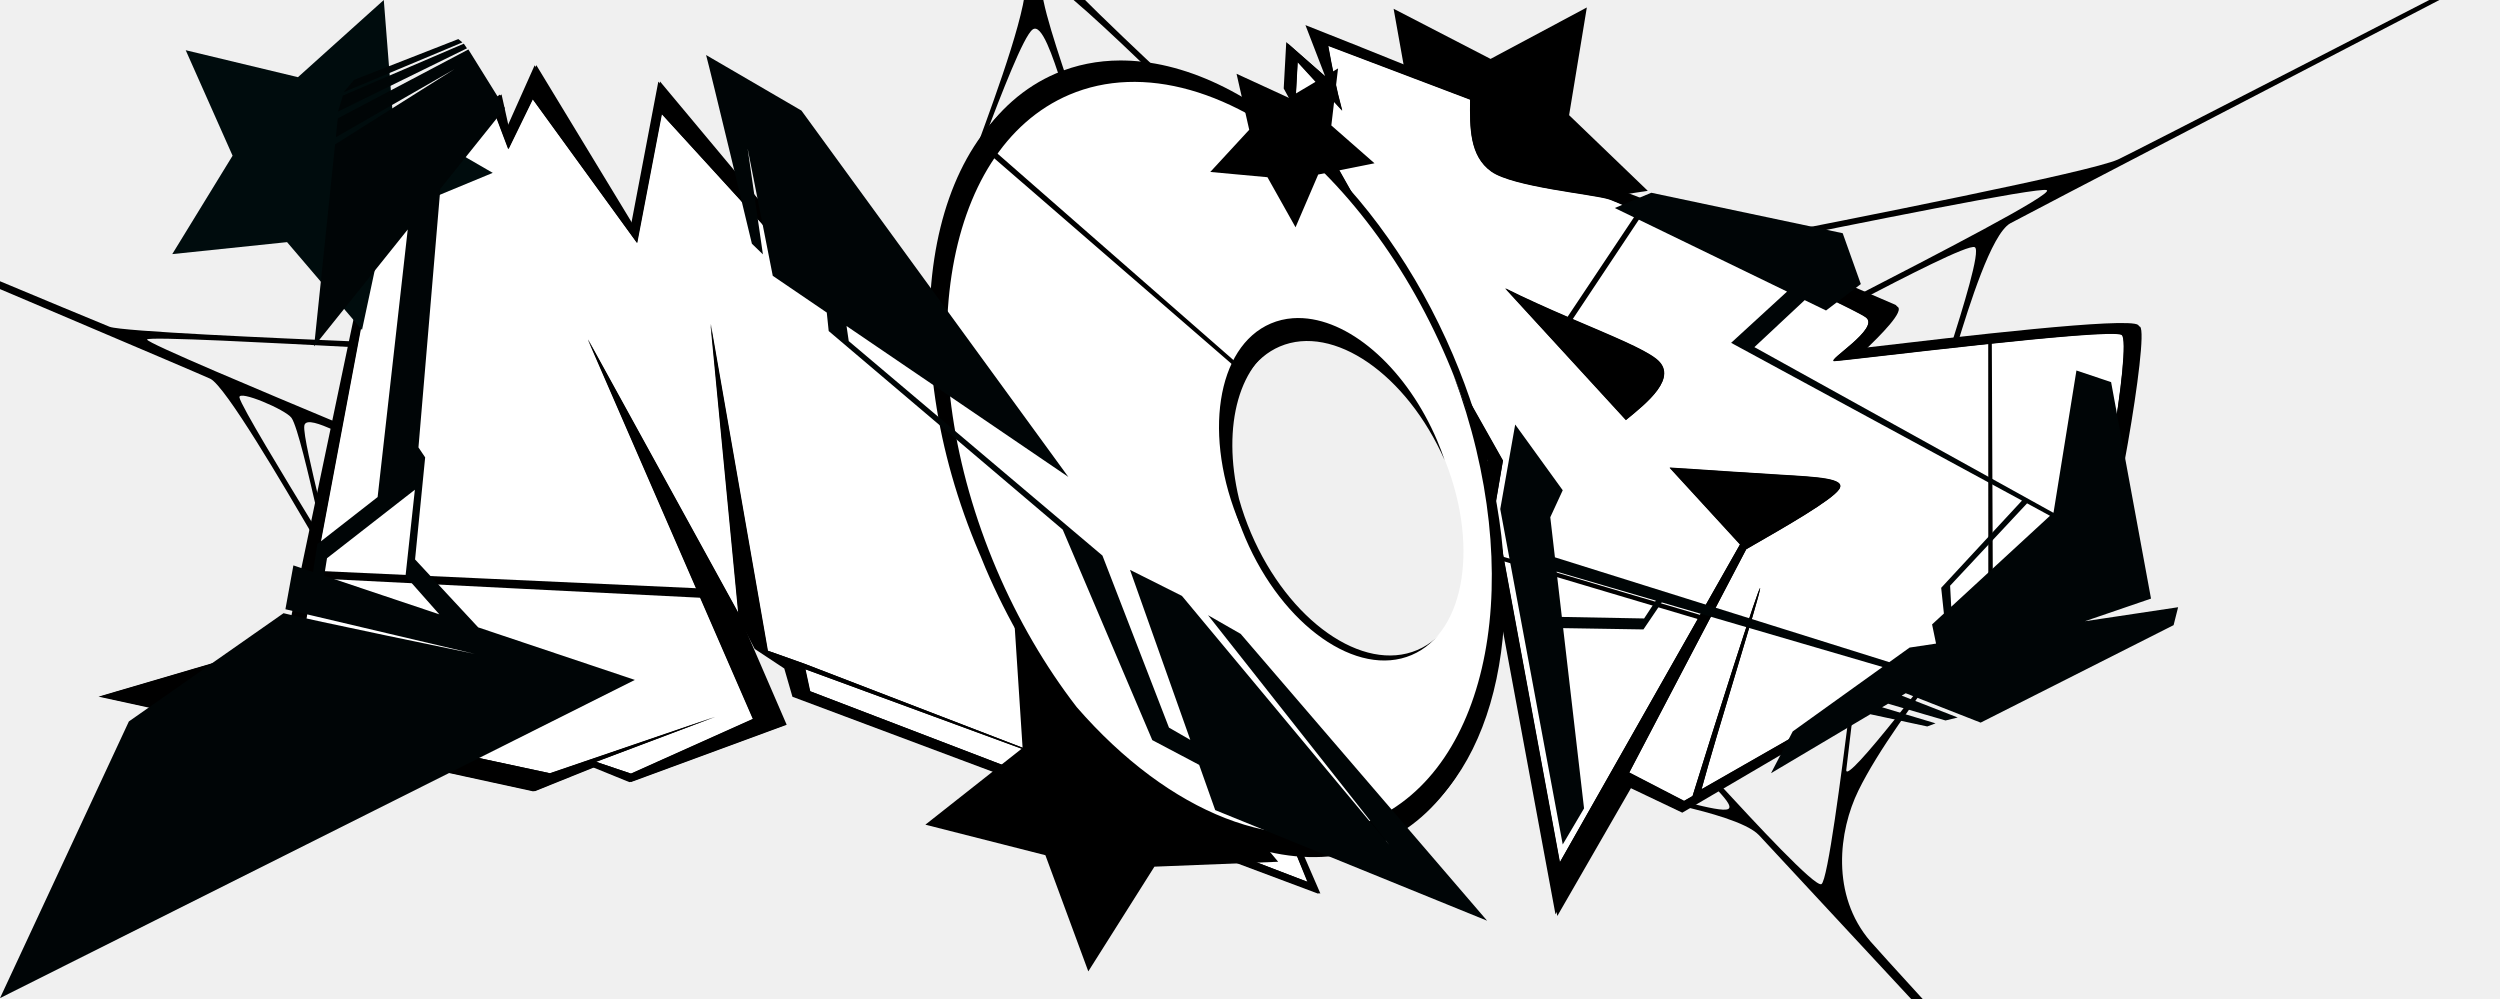
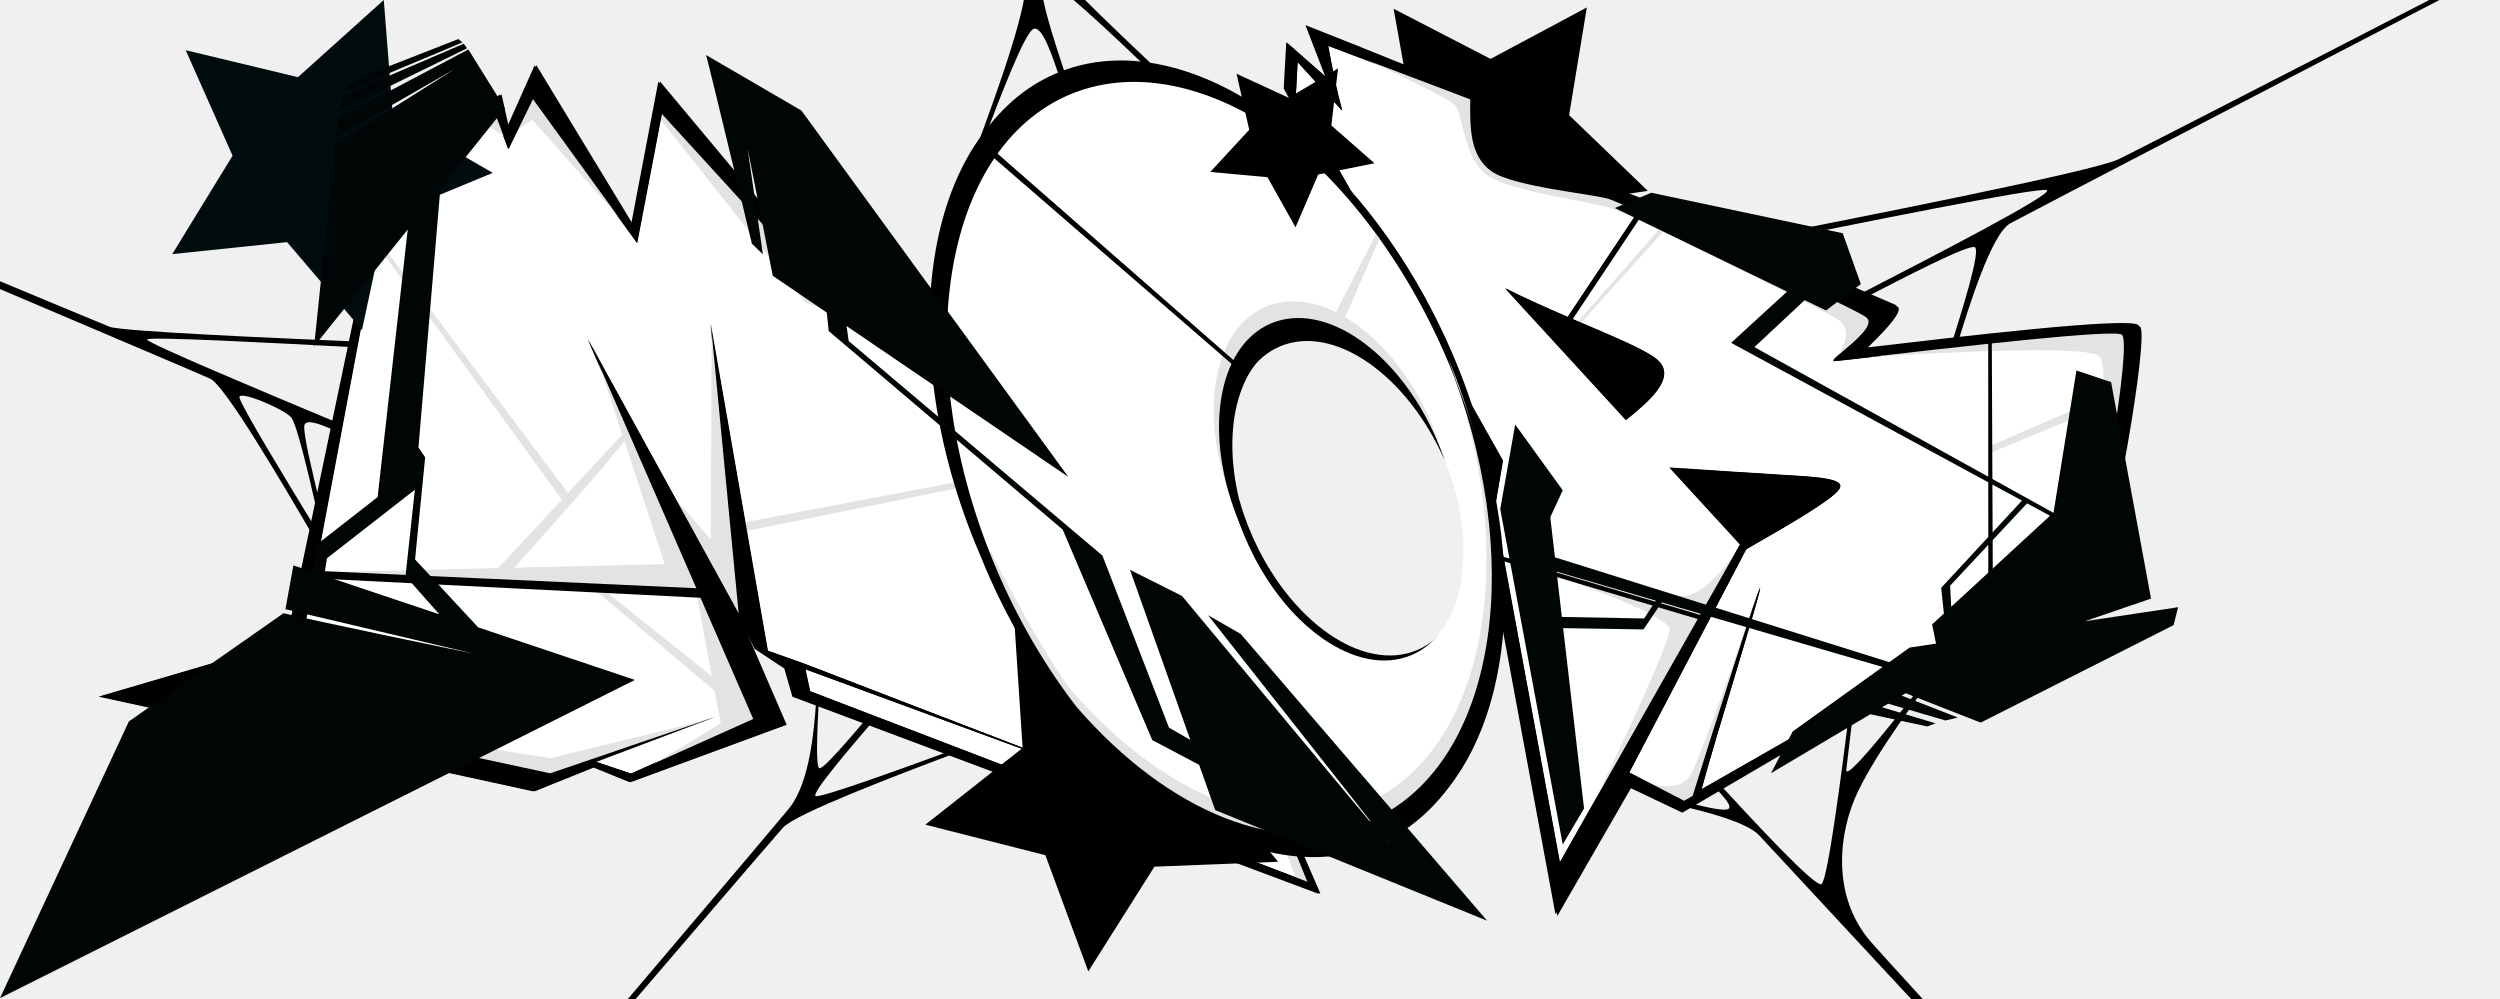
<svg xmlns="http://www.w3.org/2000/svg" width="1400.245" height="559.028" viewBox="0 0 370.482 147.909" version="1.1" id="svg5">
  <defs id="defs2">
    </defs>
  <g id="letter_b_star" style="display:inline" transform="translate(0,-0.8535987)" type="layer">
    <path style="display:inline;fill:#000000;fill-opacity:1;stroke:none;stroke-opacity:1" id="path194095-7" transform="matrix(0.3956494,-0.04427716,0.04427716,0.3956494,46.76534,-36.06569)" d="m 388.113,140.028 33.791,22.563 37.743,-15.045 -11.017,39.109 25.972,31.247 -40.599,1.608 -21.692,34.356 -14.075,-38.116 -39.378,-10.014 31.901,-25.164 z" />
  </g>
  <g id="letter_b_shadow" style="display:inline" type="layer">
    <g id="g26254-5" transform="translate(-105.9193,128.5259)" style="display:inline;fill:#ffffff;fill-opacity:1;stroke:none" />
    <path id="path26873-2-5" style="display:inline;fill:#000000;fill-opacity:1;stroke:none;stroke-width:0.265px;stroke-linecap:butt;stroke-linejoin:miter;stroke-opacity:1" d="m 193.455,3.722 2.926,7.582 -5.768,-5.068 -0.376,6.877 30.18,55.105 -1.192,6.4 11.284,60.872 10.909,-18.94 7.611,3.625 c 21.096,-12.357 60.044,-35.171 61.831,-37.058 1.788,-1.887 7.418,-33.725 6.011,-34.955 -1.407,-1.23 -26.471,1.715 -40.662,3.383 1.989,-1.94 5.968,-5.818 4.644,-6.39 -1.324,-0.572 -37.488,-16.194 -42.27,-17.466 -2.636,-0.701 -6.299,-0.855 -9.797,-1.363 -0.126,-0.019 -0.247,-0.037 -0.372,-0.055 -2.712,-0.416 -5.3,-1.065 -7.196,-2.377 -4.419,-3.057 -2.259,-9.121 -2.894,-9.85 -0.635,-0.729 -16.268,-6.917 -24.869,-10.322 z" />
  </g>
  <g id="letter_b" style="display:inline" transform="translate(-58.19385,-25.78187)" type="layer">
    <g id="g26254" transform="translate(3.150499,-1.870462)" style="fill:#ffffff;fill-opacity:1;stroke:none">
      <path id="path16242" style="fill:#ffffff;fill-opacity:1;stroke:none;stroke-width:1px;stroke-linecap:butt;stroke-linejoin:miter;stroke-opacity:1" d="m 743.842,25.717 c 2.309,12.569 4.648,24.621 7.861,36.328 l -24.955,-27.211 -0.955,17.615 115.938,205.664 -4.646,27.158 36.527,197.799 100.922,-178.057 -39.432,-42.994 c 22.744,1.495 47.226,3.121 61.85,3.996 20.774,1.243 37.174,1.985 33.119,8.076 -4.055,6.091 -29.293,20.563 -52.055,33.615 l -65.549,125.113 30.699,15.885 c 1.402,-0.802 3.34,-1.917 4.779,-2.74 10.137,-32.801 38.369,-121.753 37.826,-116.207 -0.522,5.331 -24.293,80.997 -32.811,112.41 77.959,-44.592 201.37,-114.486 211.664,-125.361 10.852,-11.465 29.606,-124.812 23.732,-129.141 -5.874,-4.329 -156.326,14.668 -161.031,14.648 -4.706,-0.019 25.706,-18.284 17.803,-24.416 -7.903,-6.132 -135.109,-63.263 -143.787,-66.156 -8.678,-2.893 -53.866,-6.873 -66.102,-15.615 C 823.005,87.385 823.19,71.467 823.375,55.852 Z m 99.186,135.904 c 35.806,17.875 73.616,30.713 84.66,39.568 12.686,10.172 -5.247,24.53 -17.059,34.145 z" transform="matrix(0.2645833,0,0,0.2645833,55.04335,27.65233)" />
    </g>
-     <path id="path26873-2" style="display:inline;fill:#000000;fill-opacity:1;stroke:none;stroke-width:1px;stroke-linecap:butt;stroke-linejoin:miter;stroke-opacity:1" d="m 732.201,15.035 11.059,28.658 -21.799,-19.156 -1.422,25.99 114.066,208.271 -4.506,24.189 42.648,230.068 41.23,-71.584 28.768,13.701 c 79.733,-46.704 226.936,-132.93 233.693,-140.062 6.757,-7.133 28.037,-127.466 22.719,-132.115 -5.318,-4.649 -100.048,6.482 -153.684,12.785 7.519,-7.33 22.556,-21.99 17.551,-24.152 -5.005,-2.162 -141.688,-61.205 -159.76,-66.012 -18.071,-4.806 -48.929,-2.788 -65.631,-14.344 -16.702,-11.556 -8.538,-34.473 -10.939,-37.227 -2.401,-2.754 -61.487,-26.143 -93.994,-39.012 z m 11.754,10.486 79.533,30.135 c -0.185,15.616 -0.37,31.533 11.865,40.275 12.235,8.742 57.424,12.722 66.102,15.615 1.583,0.528 7.974,3.264 16,6.762 l -39.436,59.107 c -11.186,-4.827 -23.102,-10.111 -34.879,-15.99 l 67.602,73.713 c 11.812,-9.615 29.744,-23.973 17.059,-34.145 -7.1,-5.693 -25.302,-13.058 -46.881,-22.322 l 39.334,-59.143 c 37.483,16.412 118.693,53.289 124.988,58.174 7.903,6.132 -22.509,24.397 -17.803,24.416 2.478,0.01 45.251,-5.217 86.16,-9.57 l 0.053,156.836 c -45.517,27.045 -111.902,64.745 -160.578,92.588 8.518,-31.413 32.289,-107.079 32.811,-112.41 0.543,-5.546 -27.69,83.406 -37.826,116.207 -1.439,0.823 -3.377,1.938 -4.779,2.74 L 912.58,432.625 978.129,307.512 c 22.762,-13.052 48,-27.524 52.055,-33.615 4.055,-6.091 -12.345,-6.833 -33.119,-8.076 -14.623,-0.875 -39.106,-2.501 -61.85,-3.996 l 39.432,42.994 -22.432,39.576 -110.064,-32.5 -4.953,-26.818 4.646,-27.158 -115.938,-205.664 0.955,-17.615 24.955,27.211 c -3.213,-11.707 -5.553,-23.759 -7.861,-36.328 z M 1183.246,186.834 c 2.853,0.031 4.674,0.231 5.225,0.637 5.874,4.329 -12.88,117.676 -23.732,129.141 -3.738,3.949 -22.495,15.735 -48.473,31.211 l -0.65,-155.482 c 28.766,-3.044 56.343,-5.627 67.631,-5.506 z M 842.627,314.475 950.896,346.721 873.725,482.875 Z" transform="matrix(0.2645833,0,0,0.2645833,58.19385,25.78187)" />
    <path id="path6773" style="font-variation-settings:normal;display:inline;opacity:1;vector-effect:none;fill:#000000;fill-opacity:1;stroke:none;stroke-width:1px;stroke-linecap:butt;stroke-linejoin:miter;stroke-miterlimit:4;stroke-dasharray:none;stroke-dashoffset:0;stroke-opacity:1;-inkscape-stroke:none;stop-color:#000000;stop-opacity:1" d="m 1092.887,365.188 c 0,0 -3.285,1.209 -3.285,1.209 0,0 -56.756,75.383 -55.484,64.68 1.272,-10.702 2.303,-19.38 4.09,-34.421 0,0 -2.344,1.389 -2.344,1.389 -4.482,35.124 -12.145,95.17 -15.681,97.147 -3.535,1.978 -37.492,-34.789 -57.355,-56.296 0,0 -2.316,2.049 -2.316,2.049 4.906,5.288 9.886,10.657 7.567,12.112 -2.319,1.455 -12.078,-0.914 -21.692,-3.247 0,0 -2.383,2.107 -2.383,2.107 11.572,2.885 34.216,8.53 41.197,15.848 6.981,7.318 614.501,662.201 924.992,996.899 -295.098,-320.123 -840.073,-911.314 -862.496,-937.312 -22.422,-25.997 -17.815,-62.039 -6.842,-84.492 10.973,-22.453 31.821,-50.492 52.031,-77.673 z" transform="matrix(0.2645833,0,0,0.2645833,58.19385,25.78187)" />
    <path id="path7306" style="font-variation-settings:normal;display:inline;opacity:1;vector-effect:none;fill:#000000;fill-opacity:1;stroke:none;stroke-width:1px;stroke-linecap:butt;stroke-linejoin:miter;stroke-miterlimit:4;stroke-dasharray:none;stroke-dashoffset:0;stroke-opacity:1;-inkscape-stroke:none;stop-color:#000000;stop-opacity:1" d="m 2137.061,-400.004 c -320.182,165.071 -935.672,482.388 -950.75,489.319 -15.078,6.931 -145.754,32.604 -213.733,45.96 0,0 3.59,2.941 3.59,2.941 64.277,-13.044 165.773,-33.642 170.221,-31.706 4.447,1.936 -63.681,37.06 -106.826,59.303 0,0 3.068,1.957 3.068,1.957 23.213,-12.043 59.999,-31.128 63.457,-29.306 3.458,1.822 -6.932,34.807 -13.489,55.622 0,0 3.746,-1.367 3.746,-1.367 6.447,-20.949 18.945,-61.564 29.569,-67.615 10.624,-6.051 670.688,-348.484 1011.146,-525.11 z" transform="matrix(0.2645833,0,0,0.2645833,58.19385,25.78187)" />
+     <path id="path11160" style="font-variation-settings:normal;opacity:1;vector-effect:none;fill:#e3e3e3;fill-opacity:1;stroke:none;stroke-width:1px;stroke-linecap:butt;stroke-linejoin:miter;stroke-miterlimit:4;stroke-dasharray:none;stroke-dashoffset:0;stroke-opacity:1;-inkscape-stroke:none;stop-color:#000000;stop-opacity:1" d="m 745.811,24.387 c 23.389,10.844 64.379,29.615 69.119,34.67 4.74,5.055 4.741,29.961 18.227,39.232 13.485,9.271 58.644,14.564 70.33,18.717 3.079,1.094 12.88,5.63 25.547,11.686 l -44.984,51.166 1.572,0.934 45.801,-50.947 c 35.613,17.074 92.124,45.269 97.986,49.127 8.13,5.35 3.429,14.49 0.533,20.121 l 24.312,-23.127 -151.969,-67.75 -46.029,-7.047 -24.281,-9.045 -6.5,-16.369 -0.019,-20.607 C 798.291,44.655 747.657,25.1 745.811,24.387 Z m 449.076,160.814 -57.33,1.771 -102.207,13.545 c 50.243,-2.883 132.741,-7.619 140.574,-0.98 2.249,1.906 2.623,10.823 1.691,22.9 l -63.375,27.488 0.842,3.576 62.051,-25.703 c -3.029,30.197 -12.789,74.776 -22.141,84.883 -13.918,15.042 -133.018,89.5 -205.342,134.713 L 1174.117,313.164 Z M 975.756,304.637 c -8.474,11.6 -20.851,28.544 -32.939,29.275 -9.4,0.569 -62.524,-11.79 -85.854,-17.299 l -16.174,-4.801 c 2.794,0.96 5.948,2.049 9.021,3.109 -2.564,-0.607 -4.147,-0.98 -4.139,-0.963 0.015,0.031 4.196,1.292 10.752,3.25 33.902,11.782 77.311,27.667 78.641,35.102 1.547,8.647 -60.832,135.609 -61.537,137.043 -0.705,1.434 55.417,-94.884 83.479,-143.043 l -3.25,-0.965 z m 9.475,26.043 c -0.02,-0.015 -32.363,93.798 -38.4,103.479 -6.037,9.681 -19.408,5.827 -28.549,3.191 l 22.904,13.996 7.896,-3.598 c 12.202,-39.491 36.169,-117.053 36.148,-117.068 z" transform="matrix(0.2645833,0,0,0.2645833,58.19385,25.78187)" />
+     <path id="path26873-2" style="display:inline;fill:#000000;fill-opacity:1;stroke:none;stroke-width:1px;stroke-linecap:butt;stroke-linejoin:miter;stroke-opacity:1" d="m 732.201,15.035 11.059,28.658 -21.799,-19.156 -1.422,25.99 114.066,208.271 -4.506,24.189 42.648,230.068 41.23,-71.584 28.768,13.701 c 79.733,-46.704 226.936,-132.93 233.693,-140.062 6.757,-7.133 28.037,-127.466 22.719,-132.115 -5.318,-4.649 -100.048,6.482 -153.684,12.785 7.519,-7.33 22.556,-21.99 17.551,-24.152 -5.005,-2.162 -141.688,-61.205 -159.76,-66.012 -18.071,-4.806 -48.929,-2.788 -65.631,-14.344 -16.702,-11.556 -8.538,-34.473 -10.939,-37.227 -2.401,-2.754 -61.487,-26.143 -93.994,-39.012 z m 11.754,10.486 79.533,30.135 c -0.185,15.616 -0.37,31.533 11.865,40.275 12.235,8.742 57.424,12.722 66.102,15.615 1.583,0.528 7.974,3.264 16,6.762 l -39.436,59.107 c -11.186,-4.827 -23.102,-10.111 -34.879,-15.99 l 67.602,73.713 c 11.812,-9.615 29.744,-23.973 17.059,-34.145 -7.1,-5.693 -25.302,-13.058 -46.881,-22.322 l 39.334,-59.143 c 37.483,16.412 118.693,53.289 124.988,58.174 7.903,6.132 -22.509,24.397 -17.803,24.416 2.478,0.01 45.251,-5.217 86.16,-9.57 l 0.053,156.836 c -45.517,27.045 -111.902,64.745 -160.578,92.588 8.518,-31.413 32.289,-107.079 32.811,-112.41 0.543,-5.546 -27.69,83.406 -37.826,116.207 -1.439,0.823 -3.377,1.938 -4.779,2.74 L 912.58,432.625 978.129,307.512 c 22.762,-13.052 48,-27.524 52.055,-33.615 4.055,-6.091 -12.345,-6.833 -33.119,-8.076 -14.623,-0.875 -39.106,-2.501 -61.85,-3.996 l 39.432,42.994 -22.432,39.576 -110.064,-32.5 -4.953,-26.818 4.646,-27.158 -115.938,-205.664 0.955,-17.615 24.955,27.211 c -3.213,-11.707 -5.553,-23.759 -7.861,-36.328 z M 1183.246,186.834 c 2.853,0.031 4.674,0.231 5.225,0.637 5.874,4.329 -12.88,117.676 -23.732,129.141 -3.738,3.949 -22.495,15.735 -48.473,31.211 l -0.65,-155.482 c 28.766,-3.044 56.343,-5.627 67.631,-5.506 z M 842.627,314.475 950.896,346.721 873.725,482.875 Z" transform="matrix(0.2645833,0,0,0.2645833,58.19385,25.78187)" />
  </g>
  <g id="letter_b_over" style="display:inline" transform="translate(0,-0.853599)" type="layer">
    <path id="path30102" style="fill:#000506;fill-opacity:1;stroke:none;stroke-width:1px;stroke-linecap:butt;stroke-linejoin:miter;stroke-opacity:1" d="m 924.902,107.961 -20.488,8.537 96.506,46.814 -31.322,28.713 162.912,88.355 -45.258,48.854 1.521,14.396 -6.619,6.098 2.223,10.75 -14.811,2.227 -11.387,8.168 -187.264,-58.723 -2.602,-22.445 6.971,-15.107 -26.623,-36.826 -8.371,47.355 34.994,187.863 11.938,-20.209 -11.705,-100.965 44.969,0.725 10.258,-15.143 123.672,36.176 -50.312,36.094 -12.16,23.393 55.623,-33.016 31.895,6.842 4.65,-1.75 -29.961,-9 3.367,-1.998 32.172,9.395 6.834,-1.666 -31.392,-12.248 2.262,-1.342 41.961,16.465 108.08,-54.604 2.523,-10.037 -52.213,7.848 37.037,-12.674 -22.357,-121.248 -19.418,-6.516 -12.811,79.525 -0.152,0.141 -167.416,-92.752 28.176,-26.32 11.951,5.799 19.494,-14.797 -10.158,-28.488 z m 210.453,173.963 12.834,6.961 -55.311,50.963 -0.627,-11.797 z m -263.508,38.246 55.574,16.256 -6.553,9.969 -46.08,-0.854 z" transform="matrix(0.2645833,0,0,0.2645833,0,0.8535987)" />
  </g>
  <g id="letter_m_shadow" type="layer" style="display:inline">
    <path id="path16535-3" style="display:inline;fill:#000000;fill-opacity:1;stroke:none;stroke-width:1.707px;stroke-linecap:butt;stroke-linejoin:miter;stroke-opacity:1" d="M 300.398,36.5 284.965,71.088 280.922,52.885 215.783,98.453 161.133,359.25 56.131,390.104 l 243.463,53.053 33.453,-13.48 20.449,8.322 87.121,-32.066 -24.902,-57.582 7.963,15.045 16.543,10.943 4.574,15.826 294.777,110.412 -5.758,-6.549 c 0,0 -36.942,-87.736 -55.287,-131.582 l -19.061,-9.883 -17.559,-52.982 -0.996,-0.533 -68.293,-55.543 -44.816,-46.121 -4.922,-4.225 -0.223,-2.57 -21.678,-18.66 -35.145,-11.137 -96.158,-115.158 -15.227,79.936 z" transform="scale(0.2645833)" />
  </g>
  <g id="letter_m" style="display:inline" transform="translate(-58.19385,-25.78187)" type="layer">
    <path id="path16535" style="fill:#ffffff;fill-opacity:1;stroke:none;stroke-width:0.452px;stroke-linecap:butt;stroke-linejoin:miter;stroke-opacity:1" d="m 137.106,40.462 -3.61,7.412 -2.288,-6.06 -15.969,13.418 -12.613,67.08 -16.068,6.64 53.105,11.417 5.891,-2.012 18.573,-6.345 -17.649,6.657 5.194,1.755 18.078,-8.108 -24.49,-56.293 22.328,40.626 -4.12,-42.872 8.463,48.425 5.41,1.922 43.518,16.755 -43.356,-15.927 0.699,3.255 73.827,28.294 -14.56,-34.8 -5.043,-2.615 -4.646,-14.018 -0.264,-0.141 -39.651,-32.249 -7.456,-3.534 -24.183,-26.482 -3.655,19.109 z" />
+     <path id="path4717" style="font-variation-settings:normal;display:inline;opacity:1;vector-effect:none;fill:#000000;fill-opacity:1;stroke:none;stroke-width:1px;stroke-linecap:butt;stroke-linejoin:miter;stroke-miterlimit:4;stroke-dasharray:none;stroke-dashoffset:0;stroke-opacity:1;-inkscape-stroke:none;stop-color:#000000;stop-opacity:1" d="m -775.854,-166.734 c 300.419,127.176 885.197,374.729 893.672,378.888 8.475,4.159 40.869,59.48 57.512,87.901 0,0 -0.225,-6.836 -0.225,-6.836 -15.681,-25.766 -40.251,-66.138 -40.986,-70.592 -0.735,-4.454 25.847,6.798 29.145,11.415 3.298,4.617 9.818,32.904 13.902,50.616 0,0 1.611,-4.287 1.611,-4.287 -3.822,-15.946 -9.08,-37.885 -8.315,-42.033 0.765,-4.147 9.394,-0.494 15.666,2.162 0,0 1.648,-4.252 1.648,-4.252 C 149.118,220.081 81.929,191.984 82.369,190.159 c 0.439,-1.825 73.461,2.061 115.475,4.296 0,0 0.518,-3.213 0.518,-3.213 -43.904,-1.883 -129.763,-5.565 -136.962,-8.21 -7.199,-2.645 -556.418,-232.324 -837.253,-349.767 z" transform="matrix(0.2645833,0,0,0.2645833,58.19385,25.78187)" />
+     <path style="fill:#e3e3e3;fill-opacity:1;stroke:none;stroke-width:0.265px;stroke-linecap:butt;stroke-linejoin:miter;stroke-opacity:1" d="m 156.831,41.167 25.238,28.714 7.485,2.617 38.952,33.053 4.185,13.693 5.373,2.632 15.214,35.617 -2.826,-1.192 -14.106,-34.067 -6.725,-3.038 -6.231,-15.793 -36.418,-29.606 -9.404,-3.185 -22.024,-27.798 z" id="path1143" />
+     <path id="path2383" style="fill:#e3e3e3;fill-opacity:1;stroke:none;stroke-width:1px;stroke-linecap:butt;stroke-linejoin:miter;stroke-opacity:1" d="m 210.531,132.58 -1.133,2.182 105.289,145.066 -35.604,38.32 -102.387,2.389 153.893,7.717 69.633,58.59 c 1.984,10.352 3.529,18.305 3.529,18.305 l -50.084,30.164 72.039,-30.025 -32.51,-72.484 c 0,0 -2.257,-2.543 -2.65,0 -0.23,1.488 4.312,25.885 8.135,45.969 l -62.898,-50.258 64.031,3.211 c 0,0 -62.434,-126.397 -68.996,-141.756 2.033,5.761 9.587,28.641 17.725,53.418 l -30.434,32.758 z m 120.287,57.389 c -0.403,-1.141 -0.663,-1.836 -0.592,-1.51 0.043,0.197 0.275,0.768 0.592,1.51 z m 67.791,-6.719 -0.469,118.943 -28.812,-33.172 49.291,85.637 -6.541,-56.027 179.242,-36.375 -2.564,-2.361 -177.268,33.682 z m -48.904,63.672 c 11.024,33.58 22.602,69.053 22.602,69.053 l -84.215,1.965 c 11.147,-12.437 56.566,-63.243 61.613,-71.018 z m -240.42,146.793 194.354,44.52 93.816,-35.379 -89.102,21.771 z" transform="matrix(0.2645833,0,0,0.2645833,58.19385,25.78187)" />
+     <path style="font-variation-settings:normal;opacity:1;vector-effect:none;fill:#e3e3e3;fill-opacity:1;stroke:none;stroke-width:0.265px;stroke-linecap:butt;stroke-linejoin:miter;stroke-miterlimit:4;stroke-dasharray:none;stroke-dashoffset:0;stroke-opacity:1;-inkscape-stroke:none;stop-color:#000000;stop-opacity:1" d="m 128.78,43.344 3.047,-2.465 1.7,5.445 z" id="path3950" />
+     <path style="font-variation-settings:normal;opacity:1;vector-effect:none;fill:#e3e3e3;fill-opacity:1;stroke:none;stroke-width:0.265px;stroke-linecap:butt;stroke-linejoin:miter;stroke-miterlimit:4;stroke-dasharray:none;stroke-dashoffset:0;stroke-opacity:1;-inkscape-stroke:none;stop-color:#000000;stop-opacity:1" d="m 137.635,38.966 14.741,21.789 -15.313,-17.226 -3.102,2.13 z" id="path4065" />
+     <path style="display:inline;fill:#000000;fill-opacity:1;stroke:none;stroke-width:0.265px;stroke-linecap:butt;stroke-linejoin:miter;stroke-opacity:1" d="m 46.183,85.684 57.816,2.909 -0.121,-1.391 -58.813,-2.691 z" id="path43371" transform="translate(58.19385,25.78187)" />
    <path id="path200381-0" style="font-variation-settings:normal;display:inline;vector-effect:none;fill:#000000;fill-opacity:1;stroke:none;stroke-width:1px;stroke-linecap:butt;stroke-linejoin:miter;stroke-miterlimit:4;stroke-dasharray:none;stroke-dashoffset:0;stroke-opacity:1;-inkscape-stroke:none;stop-color:#000000" d="M 299.445,36.584 284.012,71.172 279.969,52.969 214.83,98.537 160.18,359.334 55.178,390.188 l 243.463,53.053 33.453,-13.48 20.449,8.322 87.121,-32.066 -24.902,-57.582 7.963,15.045 16.543,10.943 4.574,15.826 294.777,110.412 -0.396,-0.895 1.285,0.586 -60.18,-138.602 -3.662,-1.781 -1.373,-1.131 0.57,0.742 -15.225,-7.4 -15.234,-53.965 -147.561,-123.5 -2.486,-0.771 L 464.883,160.875 368.725,45.717 353.498,125.652 Z m -0.939,18.953 58.449,80.537 13.814,-72.223 91.4,100.092 2.465,0.789 -2.723,-0.844 27.953,13.248 151.641,123.031 17.58,52.492 17.094,8.633 1.215,1.584 42.146,99.717 12.697,31.279 -278.406,-106.701 -2.641,-12.303 163.863,60.195 -164.479,-63.326 -20.445,-7.266 -31.986,-183.023 15.57,162.037 -84.389,-153.549 92.562,212.76 -68.324,30.646 -19.633,-6.633 66.703,-25.16 -70.197,23.98 -22.268,7.605 -200.713,-43.15 60.73,-25.094 47.67,-253.531 60.355,-50.713 8.65,22.904 z" transform="matrix(0.2645833,0,0,0.2645833,58.19385,25.78187)" />
-     <path style="display:inline;fill:#000000;fill-opacity:1;stroke:none;stroke-width:0.265px;stroke-linecap:butt;stroke-linejoin:miter;stroke-opacity:1" d="m 46.183,85.684 57.816,2.909 -0.121,-1.391 -58.813,-2.691 z" id="path43371" transform="translate(58.19385,25.78187)" />
-     <path id="path4717" style="font-variation-settings:normal;display:inline;opacity:1;vector-effect:none;fill:#000000;fill-opacity:1;stroke:none;stroke-width:1px;stroke-linecap:butt;stroke-linejoin:miter;stroke-miterlimit:4;stroke-dasharray:none;stroke-dashoffset:0;stroke-opacity:1;-inkscape-stroke:none;stop-color:#000000;stop-opacity:1" d="m -775.854,-166.734 c 300.419,127.176 885.197,374.729 893.672,378.888 8.475,4.159 40.869,59.48 57.512,87.901 0,0 -0.225,-6.836 -0.225,-6.836 -15.681,-25.766 -40.251,-66.138 -40.986,-70.592 -0.735,-4.454 25.847,6.798 29.145,11.415 3.298,4.617 9.818,32.904 13.902,50.616 0,0 1.611,-4.287 1.611,-4.287 -3.822,-15.946 -9.08,-37.885 -8.315,-42.033 0.765,-4.147 9.394,-0.494 15.666,2.162 0,0 1.648,-4.252 1.648,-4.252 C 149.118,220.081 81.929,191.984 82.369,190.159 c 0.439,-1.825 73.461,2.061 115.475,4.296 0,0 0.518,-3.213 0.518,-3.213 -43.904,-1.883 -129.763,-5.565 -136.962,-8.21 -7.199,-2.645 -556.418,-232.324 -837.253,-349.767 z" transform="matrix(0.2645833,0,0,0.2645833,58.19385,25.78187)" />
+     <path id="path16161" style="font-variation-settings:normal;opacity:1;vector-effect:none;fill:#000000;fill-opacity:1;stroke:none;stroke-width:1px;stroke-linecap:butt;stroke-linejoin:miter;stroke-miterlimit:4;stroke-dasharray:none;stroke-dashoffset:0;stroke-opacity:1;-inkscape-stroke:none;stop-color:#000000;stop-opacity:1" d="m 457.102,393.098 c -1.175,15.596 -3.397,45.079 -15.129,59.667 C 430.241,467.353 28.257,940.5 -184.402,1190.807 25.132,945.947 431.192,471.429 438.617,463.479 c 7.425,-7.95 64.871,-29.697 94.514,-40.919 0,0 -2.119,-1.496 -2.119,-1.496 -27.466,10.003 -71.32,25.973 -74.123,24.794 -2.804,-1.18 18.856,-26.491 32.422,-42.344 0,0 -3.656,-1.385 -3.656,-1.385 -9.755,11.482 -24.487,28.821 -26.702,28.142 -2.215,-0.679 -1.14,-22.212 -0.429,-36.47 0,0 -1.422,-0.703 -1.422,-0.703 z" transform="matrix(0.2645833,0,0,0.2645833,58.19385,25.78187)" />
  </g>
  <g id="letter_m_star" style="display:inline" transform="translate(-58.19385,-25.78187)" type="layer">
    <path style="fill:#000c0d;fill-opacity:1;stroke:none;stroke-opacity:1" id="path194095-7-3-6" transform="matrix(0.3950514,-0.145542,0.145542,0.3950514,-87.98974,34.39139)" d="m 388.113,140.028 33.791,22.563 37.743,-15.045 -11.017,39.109 25.972,31.247 -40.599,1.608 -21.692,34.356 -14.075,-38.116 -39.378,-10.014 31.901,-25.164 z" />
  </g>
  <g id="letter_o_star" style="display:inline" transform="translate(-58.19385,-25.78187)" type="layer">
    <path style="display:inline;fill:#000000;fill-opacity:1;stroke:none;stroke-opacity:1" id="path194095" d="m 388.113,140.028 33.791,22.563 37.743,-15.045 -11.017,39.109 25.972,31.247 -40.599,1.608 -21.692,34.356 -14.075,-38.116 -39.378,-10.014 31.901,-25.164 z" transform="matrix(0.4516951,0,0,0.4516951,33.2326,55.06394)" />
  </g>
-   <g id="letter_o_shadow" type="layer">
+   <g id="letter_o_shadow" type="layer" style="display:inline">
    <path id="path39162-6" style="display:inline;fill:#000000;fill-opacity:1;stroke:none;stroke-width:0.379;stroke-opacity:1" d="m 166.024,8.96 c -3.366,0.011 -6.564,0.653 -9.514,1.912 -19.056,8.127 -23.876,39.639 -10.765,70.383 0.056,0.13 0.115,0.258 0.171,0.388 a 60.519,37.512 66.904 0 0 0.718,1.753 60.519,37.512 66.904 0 0 58.245,40.953 60.519,37.512 66.904 0 0 15.973,-54.375 60.519,37.512 66.904 0 0 -5.536,-17.396 60.519,37.512 66.904 0 0 -21.921,-31.118 c 0.897,0.72 1.79,1.474 2.676,2.269 -9.363,-9.3 -19.797,-14.544 -29.372,-14.761 -0.226,-0.005 -0.451,-0.007 -0.675,-0.006 z m 27.702,40.852 a 25.61,15.874 66.904 0 1 20.975,17.644 25.61,15.874 66.904 0 0 -1.118,-2.931 25.61,15.874 66.904 0 0 -0.598,-1.284 25.61,15.874 66.904 0 1 1.608,3.3 25.61,15.874 66.904 0 1 -4.556,29.784 25.61,15.874 66.904 0 1 -24.647,-17.331 25.61,15.874 66.904 0 1 -1.768,-5.031 25.61,15.874 66.904 0 1 -0.001,-0.003 25.61,15.874 66.904 0 1 6.653,-23.36 25.61,15.874 66.904 0 1 3.453,-0.788 z" />
  </g>
  <g id="letter_o" style="display:inline" transform="translate(-58.19385,-25.78187)" type="layer">
    <path id="path39162" style="fill:#ffffff;fill-opacity:1;stroke:none;stroke-width:0.379;stroke-opacity:1" d="M 214.424,38.148 A 60.519,37.512 66.904 0 1 272.669,79.102 60.519,37.512 66.904 0 1 261.904,149.485 60.519,37.512 66.904 0 1 203.659,108.531 60.519,37.512 66.904 0 1 214.424,38.148 Z m 32.875,37.588 a 25.61,15.874 66.904 0 0 -4.555,29.783 25.61,15.874 66.904 0 0 24.647,17.331 25.61,15.874 66.904 0 0 4.556,-29.784 25.61,15.874 66.904 0 0 -24.647,-17.33 z" />
-     <path id="path39162-0" style="display:inline;fill:#000000;fill-opacity:1;stroke:none;stroke-width:0.379;stroke-opacity:1" d="m 223.609,35.485 c -3.366,0.011 -6.564,0.653 -9.514,1.912 -19.056,8.127 -23.876,39.639 -10.765,70.383 0.056,0.13 0.115,0.258 0.171,0.388 a 60.519,37.512 66.904 0 0 0.718,1.753 60.519,37.512 66.904 0 0 58.245,40.953 60.519,37.512 66.904 0 0 11.137,-69.494 60.519,37.512 66.904 0 1 -12.475,66.09 60.519,37.512 66.904 0 1 -43.37,-16.898 c -4.655,-6.031 -8.694,-12.949 -11.86,-20.371 -13.111,-30.745 -8.291,-62.257 10.766,-70.383 10.833,-4.605 24.531,-0.741 36.995,10.435 -9.363,-9.3 -19.797,-14.544 -29.372,-14.761 -0.226,-0.005 -0.451,-0.007 -0.675,-0.006 z m 27.678,37.447 a 25.61,15.874 66.904 0 0 -1.512,0.008 25.61,15.874 66.904 0 0 -3.255,0.781 25.61,15.874 66.904 0 0 -4.556,29.783 25.61,15.874 66.904 0 0 0.252,0.543 25.61,15.874 66.904 0 1 5.641,-26.921 25.61,15.874 66.904 0 1 24.427,16.856 25.61,15.874 66.904 0 0 -1.118,-2.932 25.61,15.874 66.904 0 0 -19.881,-18.118 z" transform="translate(1.3125e-6)" />
+     <path id="path9486" style="font-variation-settings:normal;opacity:1;vector-effect:none;fill:#e3e3e3;fill-opacity:1;stroke:none;stroke-width:1px;stroke-linecap:butt;stroke-linejoin:miter;stroke-miterlimit:4;stroke-dasharray:none;stroke-dashoffset:0;stroke-opacity:1;-inkscape-stroke:none;stop-color:#000000;stop-opacity:1" d="m 770.662,131.146 -22.395,43.705 c -7.129,-3.514 -14.364,-5.61 -21.445,-6.035 -1.935,-0.116 -3.841,-0.106 -5.713,0.031 -4.323,0.316 -8.445,1.306 -12.301,2.951 -30.477,12.997 -38.186,63.393 -17.219,112.564 0.313,0.687 0.631,1.371 0.953,2.053 -15.734,-46.136 -6.582,-89.816 21.32,-101.75 30.039,-12.764 71.061,15.543 92.324,63.709 -1.263,-3.735 -2.674,-7.435 -4.225,-11.08 -11.416,-26.769 -29.331,-48.234 -48.504,-59.625 l 19.252,-44.09 z m 40.494,69.6 c 41.554,111.865 21.008,220.715 -47.15,249.787 -48.614,20.728 -111.796,-3.888 -163.92,-63.865 -17.593,-22.795 -44.824,-76.992 -44.824,-76.992 l -9.695,-9.15 c 0,0 0.435,0.974 0.646,1.465 0.883,2.217 1.787,4.426 2.713,6.627 49.555,116.201 148.114,185.5 220.139,154.783 71.209,-30.375 89.946,-147.295 42.092,-262.654 z" transform="matrix(0.2645833,0,0,0.2645833,58.19385,25.78187)" />
    <path style="display:inline;fill:#000000;fill-opacity:1;stroke:none;stroke-width:0.265px;stroke-linecap:butt;stroke-linejoin:miter;stroke-opacity:1" d="m 205.447,48.047 35.844,31.367 -0.175,0.642 -36.271,-31.412 z" id="path39445" transform="translate(1.3125e-6)" />
    <path id="path6124" style="font-variation-settings:normal;display:inline;opacity:1;vector-effect:none;fill:#000000;fill-opacity:1;stroke:none;stroke-width:1px;stroke-linecap:butt;stroke-linejoin:miter;stroke-miterlimit:4;stroke-dasharray:none;stroke-dashoffset:0;stroke-opacity:1;-inkscape-stroke:none;stop-color:#000000;stop-opacity:1" d="m 305.201,-839.355 c 91.055,278.843 265.621,813.43 268.972,826.125 3.351,12.695 -16.114,65.691 -26.267,93.334 0,0 3.396,-2.402 3.396,-2.402 9.592,-25.09 21.993,-57.525 27.087,-61.188 5.094,-3.663 11.313,15.381 16.124,30.114 0,0 3.383,-1.349 3.383,-1.349 -8.14,-24.452 -18.602,-55.878 -12.662,-56.146 5.94,-0.268 37.761,30.193 62.521,53.895 0,0 5.027,0.151 5.027,0.151 -27.102,-25.468 -78.686,-73.942 -84.283,-88.152 C 562.903,-59.185 393.96,-570.646 305.201,-839.355 Z" transform="matrix(0.2645833,0,0,0.2645833,58.19385,25.78187)" />
+     <path id="path39162-0" style="display:inline;fill:#000000;fill-opacity:1;stroke:none;stroke-width:0.379;stroke-opacity:1" d="m 223.609,35.485 c -3.366,0.011 -6.564,0.653 -9.514,1.912 -19.056,8.127 -23.876,39.639 -10.765,70.383 0.056,0.13 0.115,0.258 0.171,0.388 a 60.519,37.512 66.904 0 0 0.718,1.753 60.519,37.512 66.904 0 0 58.245,40.953 60.519,37.512 66.904 0 0 11.137,-69.494 60.519,37.512 66.904 0 1 -12.475,66.09 60.519,37.512 66.904 0 1 -43.37,-16.898 c -4.655,-6.031 -8.694,-12.949 -11.86,-20.371 -13.111,-30.745 -8.291,-62.257 10.766,-70.383 10.833,-4.605 24.531,-0.741 36.995,10.435 -9.363,-9.3 -19.797,-14.544 -29.372,-14.761 -0.226,-0.005 -0.451,-0.007 -0.675,-0.006 z m 27.678,37.447 a 25.61,15.874 66.904 0 0 -1.512,0.008 25.61,15.874 66.904 0 0 -3.255,0.781 25.61,15.874 66.904 0 0 -4.556,29.783 25.61,15.874 66.904 0 0 0.252,0.543 25.61,15.874 66.904 0 1 5.641,-26.921 25.61,15.874 66.904 0 1 24.427,16.856 25.61,15.874 66.904 0 0 -1.118,-2.932 25.61,15.874 66.904 0 0 -19.881,-18.118 z" transform="translate(1.3125e-6)" />
  </g>
  <g id="letter_m_over" style="display:inline" transform="translate(-58.19385,-25.78187)" type="layer">
    <path id="path12634" style="fill:#000506;fill-opacity:1;stroke:none;stroke-width:0.452px;stroke-linecap:butt;stroke-linejoin:miter;stroke-opacity:1" d="m 126.116,31.571 -15.454,6.045 -1.534,1.827 17.593,-7.374 z m 0.813,0.681 -17.92,7.693 -0.726,2.371 19.113,-9.373 z m 0.673,0.858 -19.352,10.212 -0.291,2.799 17.587,-10.096 -17.696,11.157 -3.109,29.929 13.876,-17.321 -4.461,39.651 -8.936,6.974 -0.634,4.131 -2.914,-0.977 -1.181,6.498 28.057,6.618 c 0,0 -25.147,-5.179 -28.335,-6.032 l -22.92,16.04 -19.097,41 94.078,-47.153 -23.216,-7.786 -9.355,-10.067 1.497,-15.125 -0.993,-1.477 3.242,-38.327 9.567,-11.943 z m 35.228,0.826 c 0.518,1.801 6.79,27.965 6.79,27.965 l 1.631,1.577 -2.277,-15.762 3.738,18.939 8.003,5.446 0.285,2.738 34.683,29.432 13.272,31.19 6.947,3.669 2.378,6.704 40.294,16.392 -36.521,-42.507 -4.84,-2.772 26.841,34.016 -30.708,-36.874 -7.692,-3.859 8.937,25.201 -3.164,-1.822 -9.858,-25.493 -37.597,-31.785 -0.328,-2.237 32.871,22.365 -39.554,-54.291 z m -43.155,64.421 -1.388,12.802 5.014,5.664 -17.063,-5.723 0.416,-2.594 z" />
  </g>
  <g id="letter_m_star_top" type="layer" style="display:inline">
    <path style="display:inline;fill:#000000;fill-opacity:1;stroke:none;stroke-opacity:1" id="path194095-7-3" transform="matrix(0.206823,-0.03284508,0.03284508,0.206823,98.37613,-5.280646)" d="m 388.113,140.028 33.791,22.563 37.743,-15.045 -11.017,39.109 25.972,31.247 -40.599,1.608 -21.692,34.356 -14.075,-38.116 -39.378,-10.014 31.901,-25.164 z" />
  </g>
</svg>
